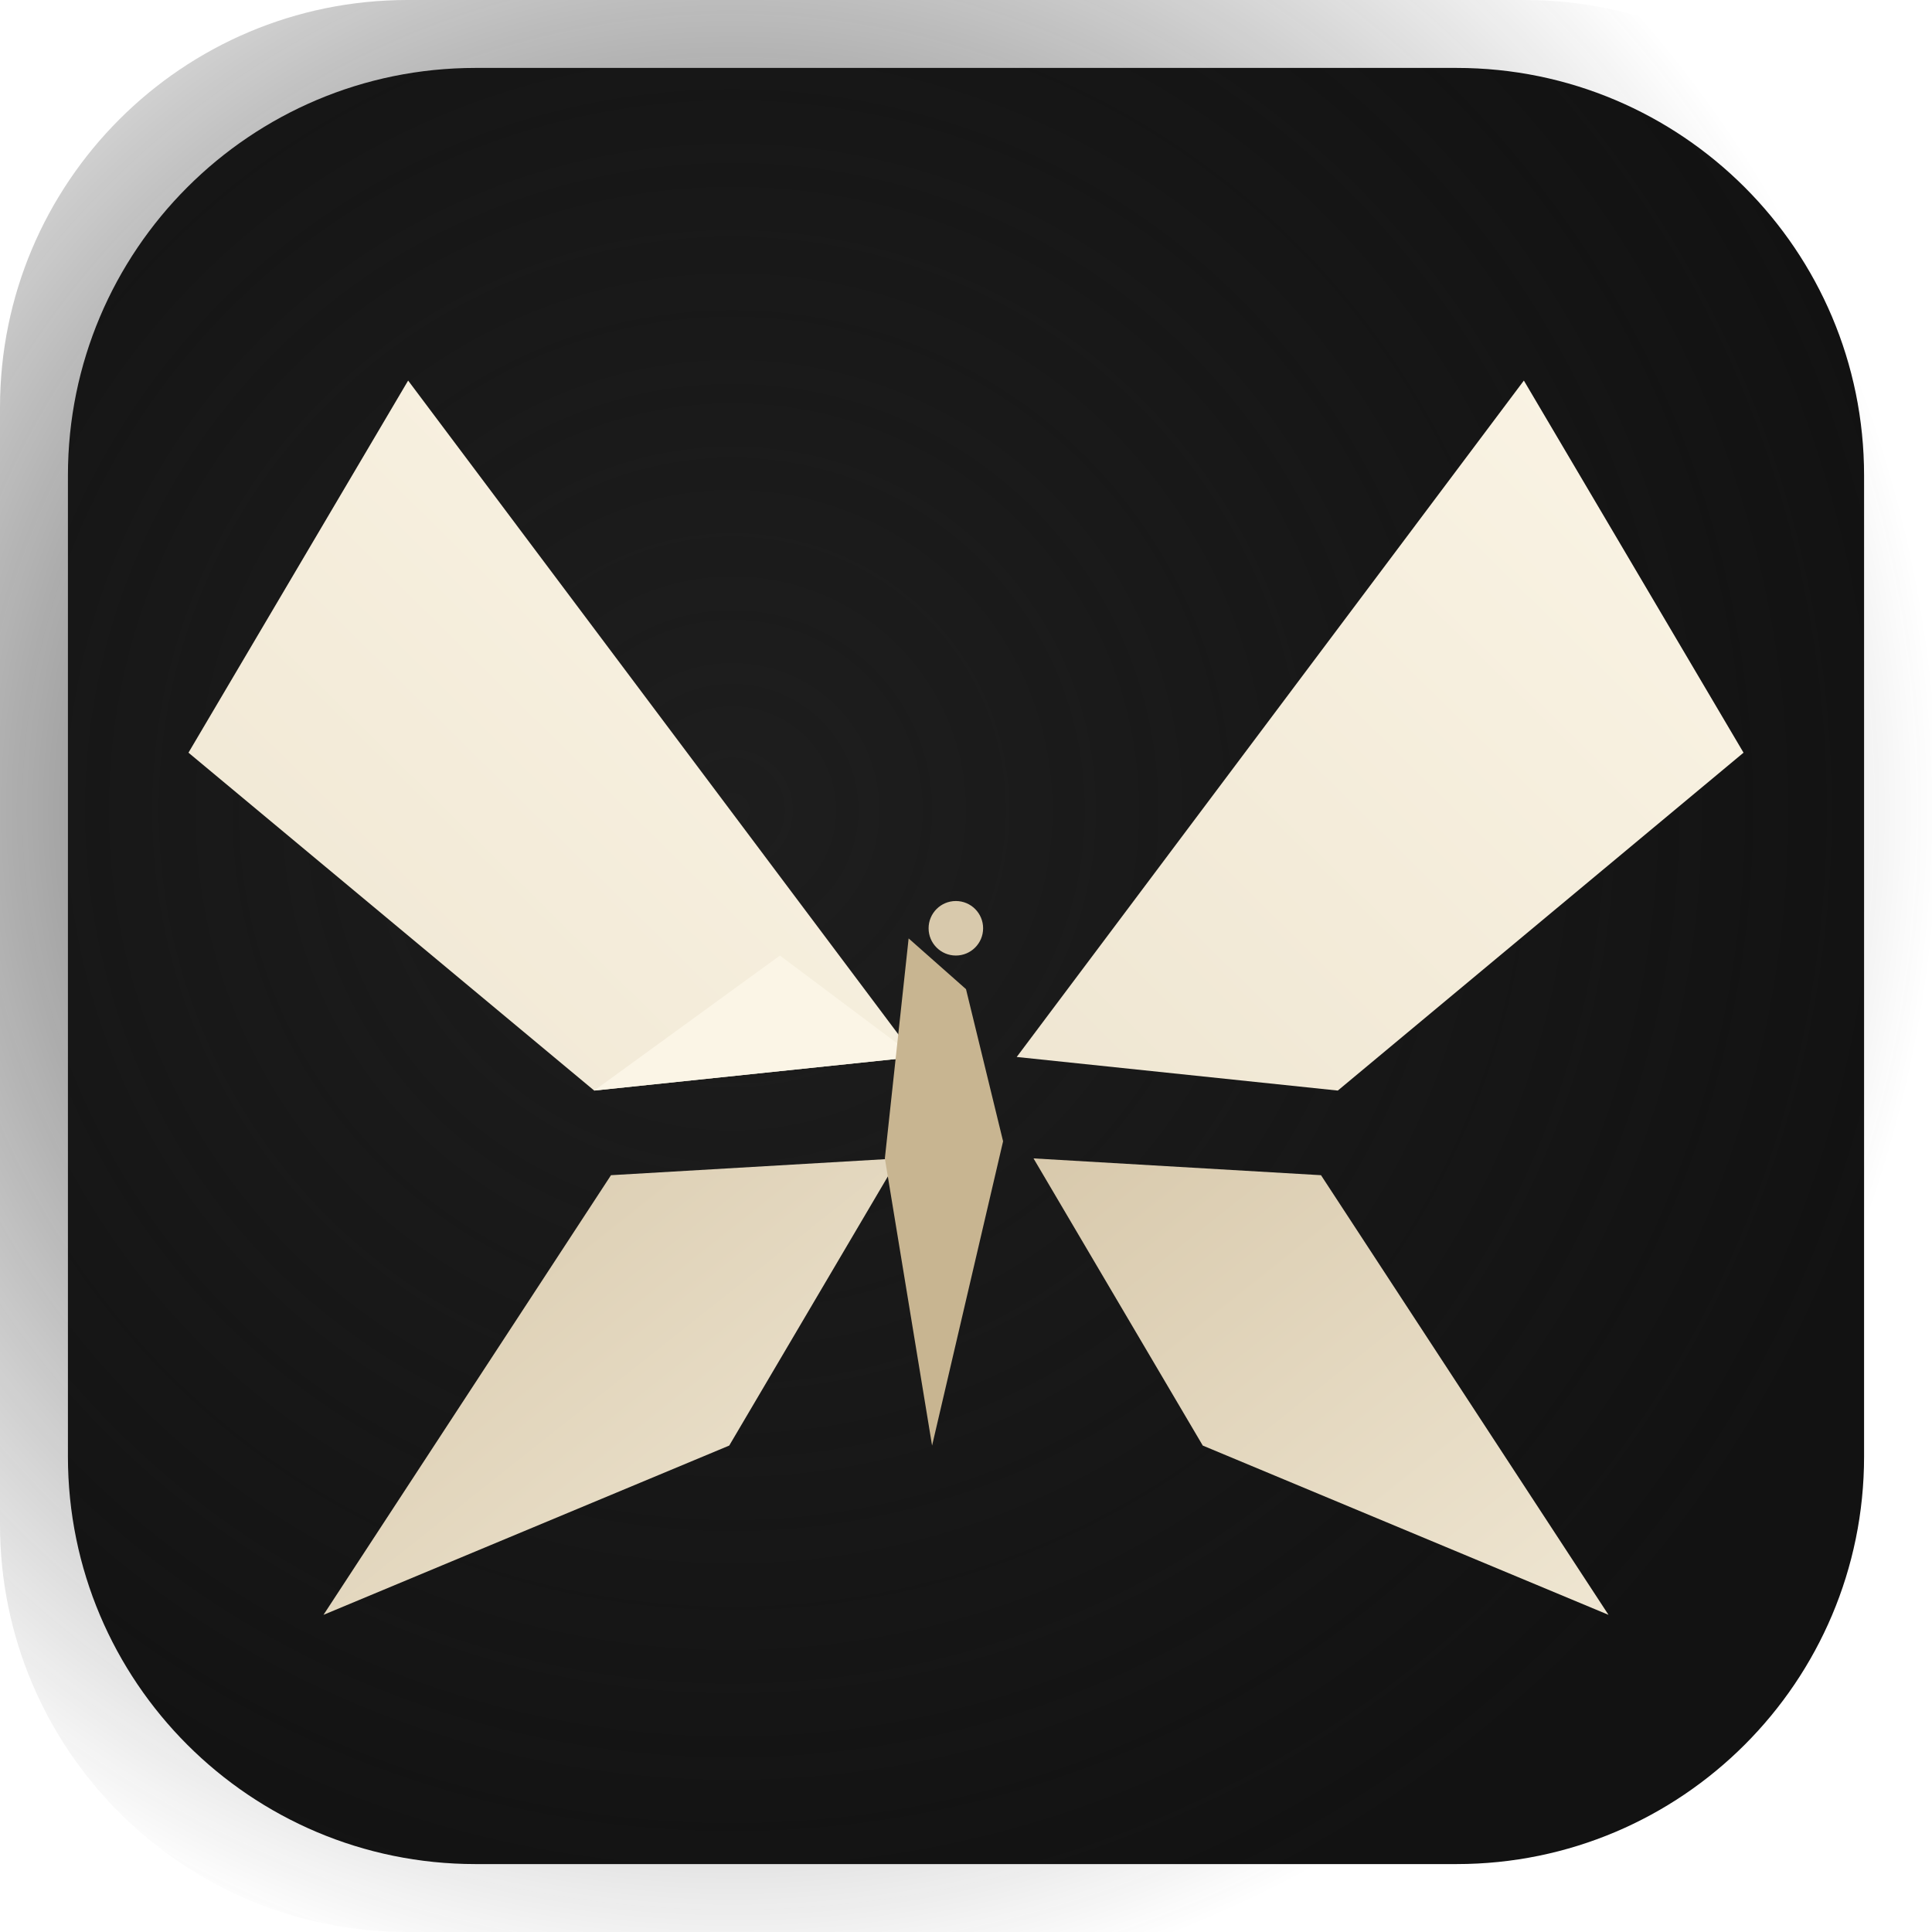
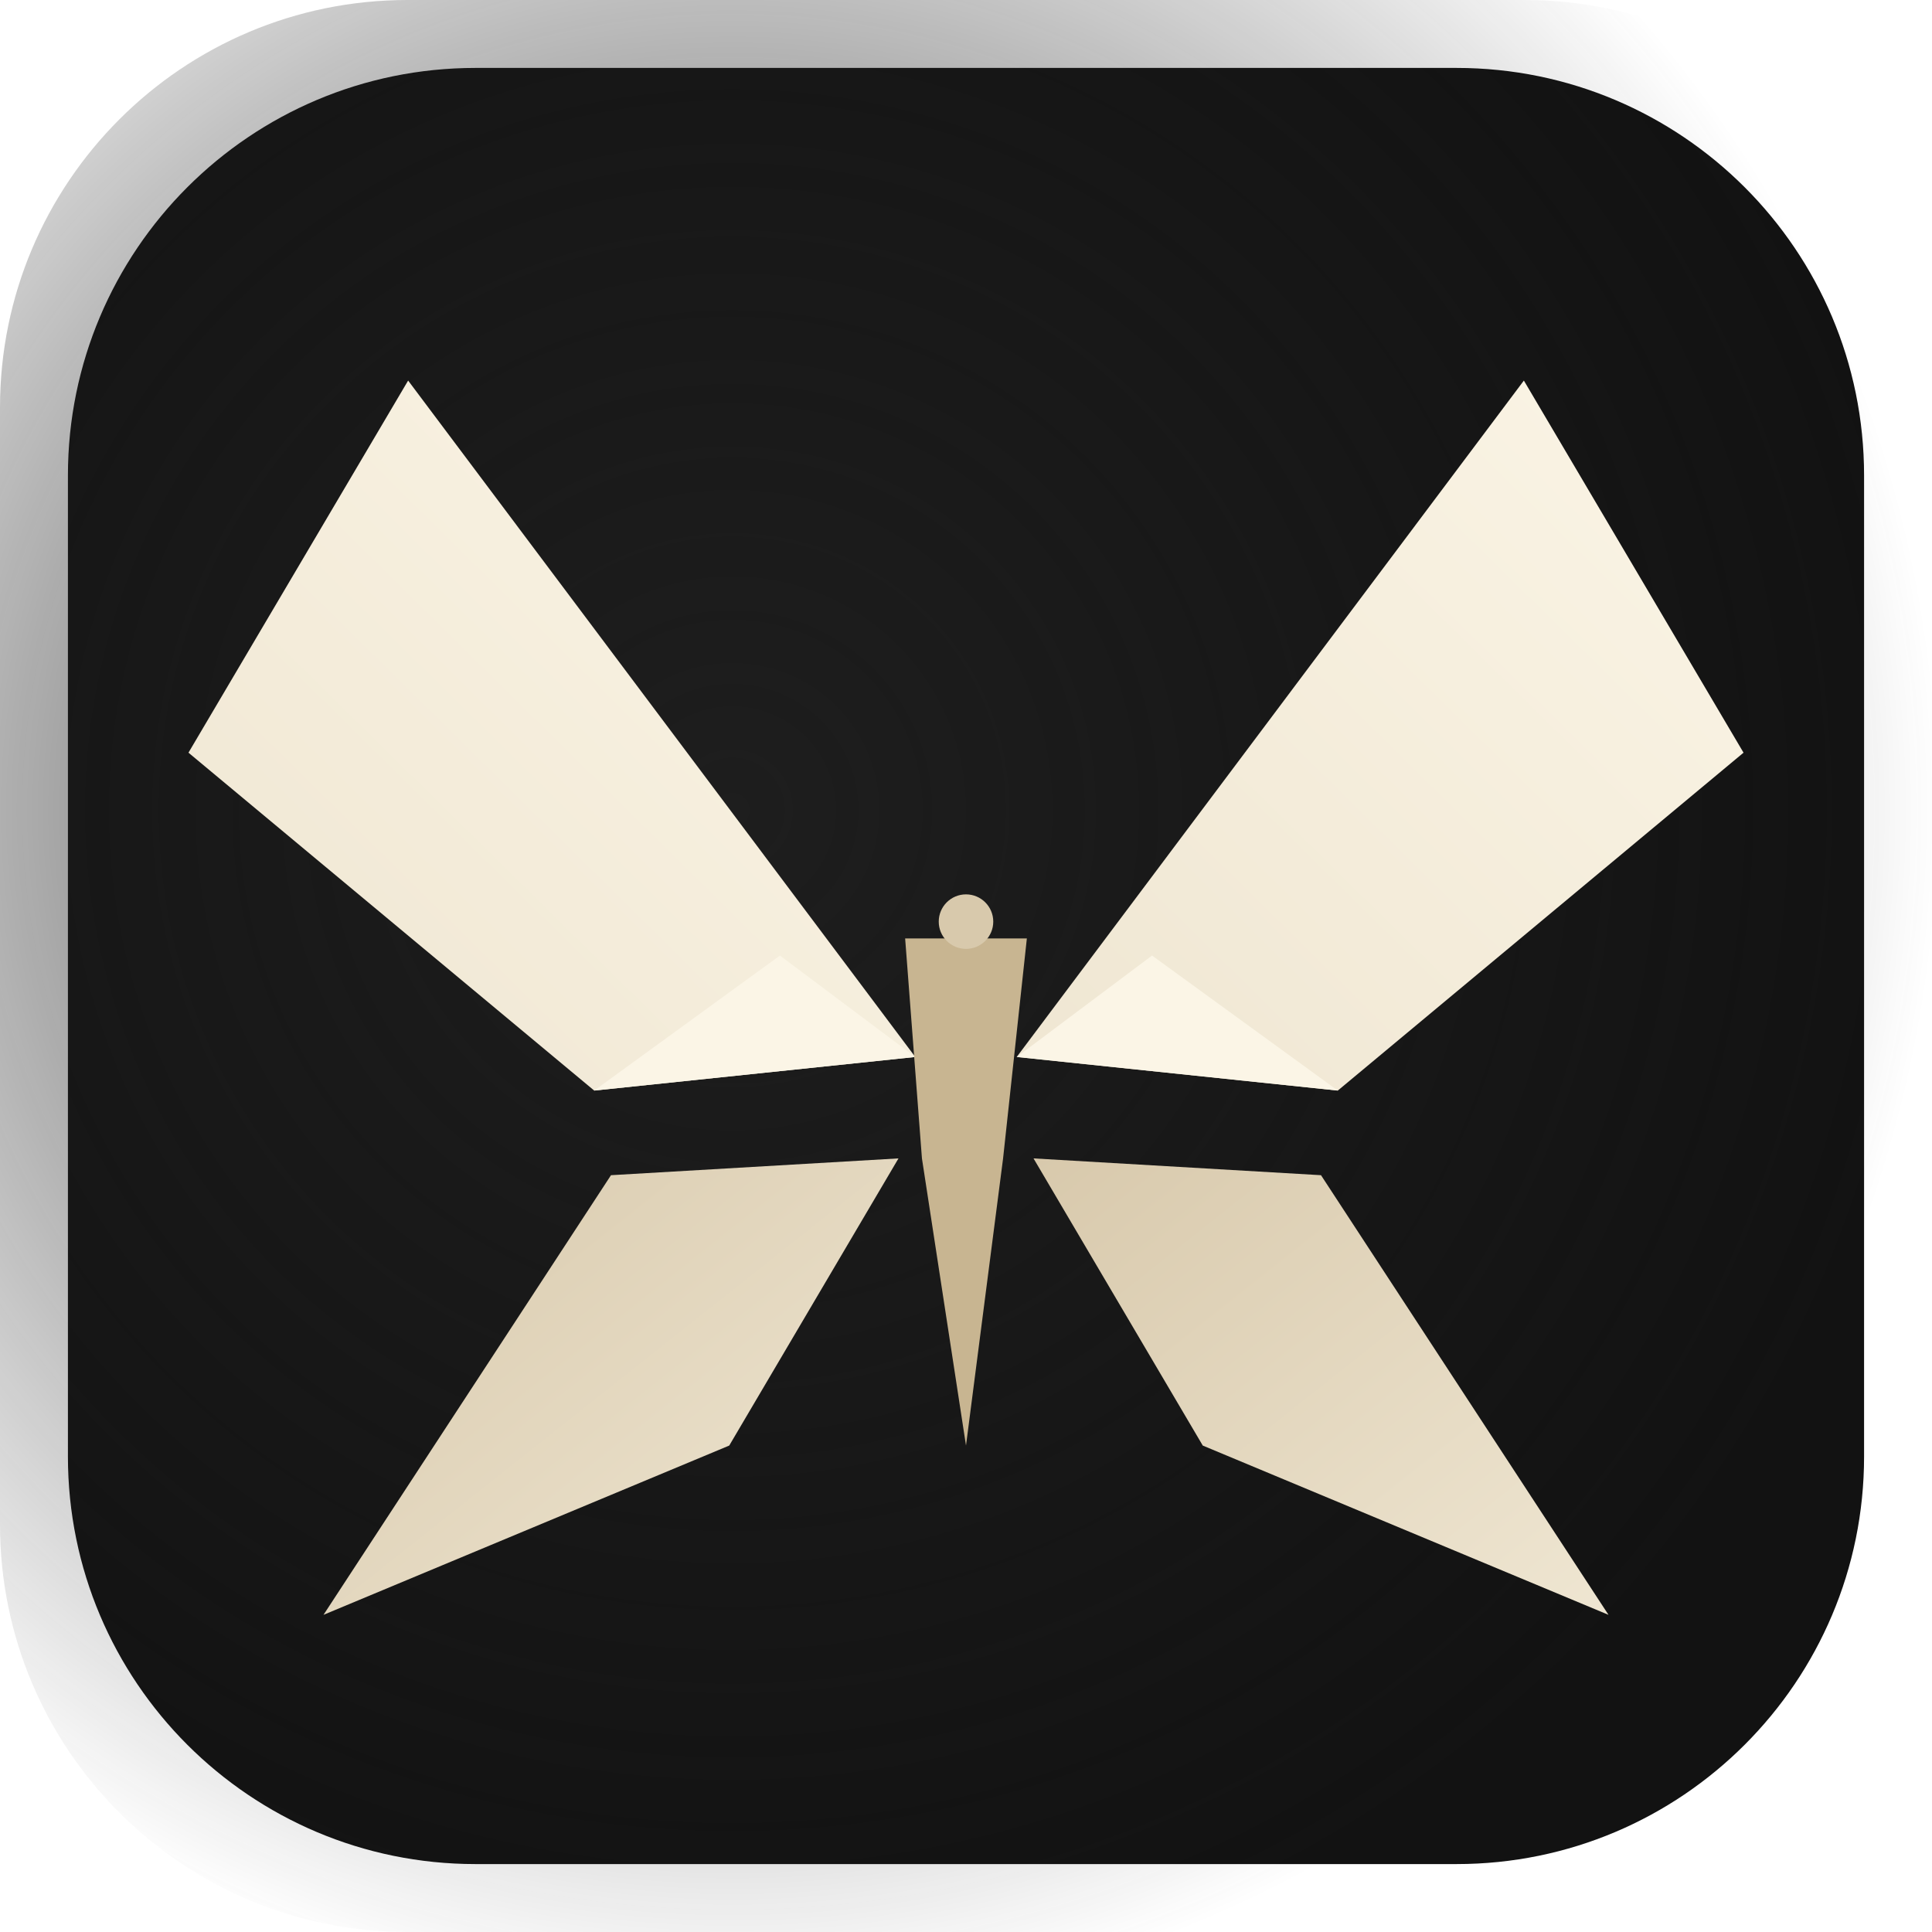
<svg xmlns="http://www.w3.org/2000/svg" viewBox="0 0 512 512">
  <defs>
    <linearGradient id="ff" x1="0" y1="0" x2="1" y2="1">
      <stop offset="0%" stop-color="#F1705F" />
      <stop offset="100%" stop-color="#E8543F" />
    </linearGradient>
  </defs>
  <rect x="18" y="18" width="476.0" height="476.0" rx="108" fill="#121212" />
  <radialGradient id="glow" cx="38%" cy="42%" r="62%">
    <stop offset="0%" stop-color="#1f1f1f" stop-opacity="0.9" />
    <stop offset="100%" stop-color="#1f1f1f" stop-opacity="0" />
  </radialGradient>
  <rect width="512.0" height="512.0" fill="url(#glow)" rx="108" />
  <g transform="translate(256,256) scale(0.84) translate(-256,-256)">
    <defs>
      <linearGradient id="bspc-paper" x1="0" y1="1" x2="1" y2="0">
        <stop offset="0%" stop-color="#EFE6D2" />
        <stop offset="100%" stop-color="#FBF5E6" />
      </linearGradient>
      <linearGradient id="bspc-shade" x1="0" y1="0" x2="1" y2="1">
        <stop offset="0%" stop-color="#D8C9AC" />
        <stop offset="100%" stop-color="#EFE6D2" />
      </linearGradient>
    </defs>
    <polygon points="240.0,284.7 80.0,71.3 10.7,188.7 138.7,295.3" fill="url(#bspc-paper)" />
    <polygon points="240.0,284.7 138.7,295.3 197.3,252.7" fill="#FBF5E6" />
    <polygon points="234.7,316.7 144.0,322.0 53.3,460.7 181.3,407.3" fill="url(#bspc-shade)" />
    <polygon points="272.0,284.7 432.0,71.3 501.3,188.7 373.3,295.3" fill="url(#bspc-paper)" />
+     <polygon points="272.0,284.7 373.3,295.3 314.7,252.7" fill="#FBF5E6" />
    <polygon points="277.3,316.7 368.0,322.0 458.7,460.7 330.7,407.3" fill="url(#bspc-shade)" />
-     <polygon points="237.9,247.3 256.0,263.3 267.7,311.3 245.3,407.3 230.4,316.7" fill="#C8B591" />
-     <circle cx="252.8" cy="244.1" r="8.6" fill="#D8C9AC" />
+     <path d="M236.8 247.3 L275.2 247.3 L267.7 316.7 L256.0 407.3 L242.1 316.7 Z" fill="#C8B591" />
+     <circle cx="256.0" cy="242.0" r="8.6" fill="#D8C9AC" />
  </g>
</svg>
